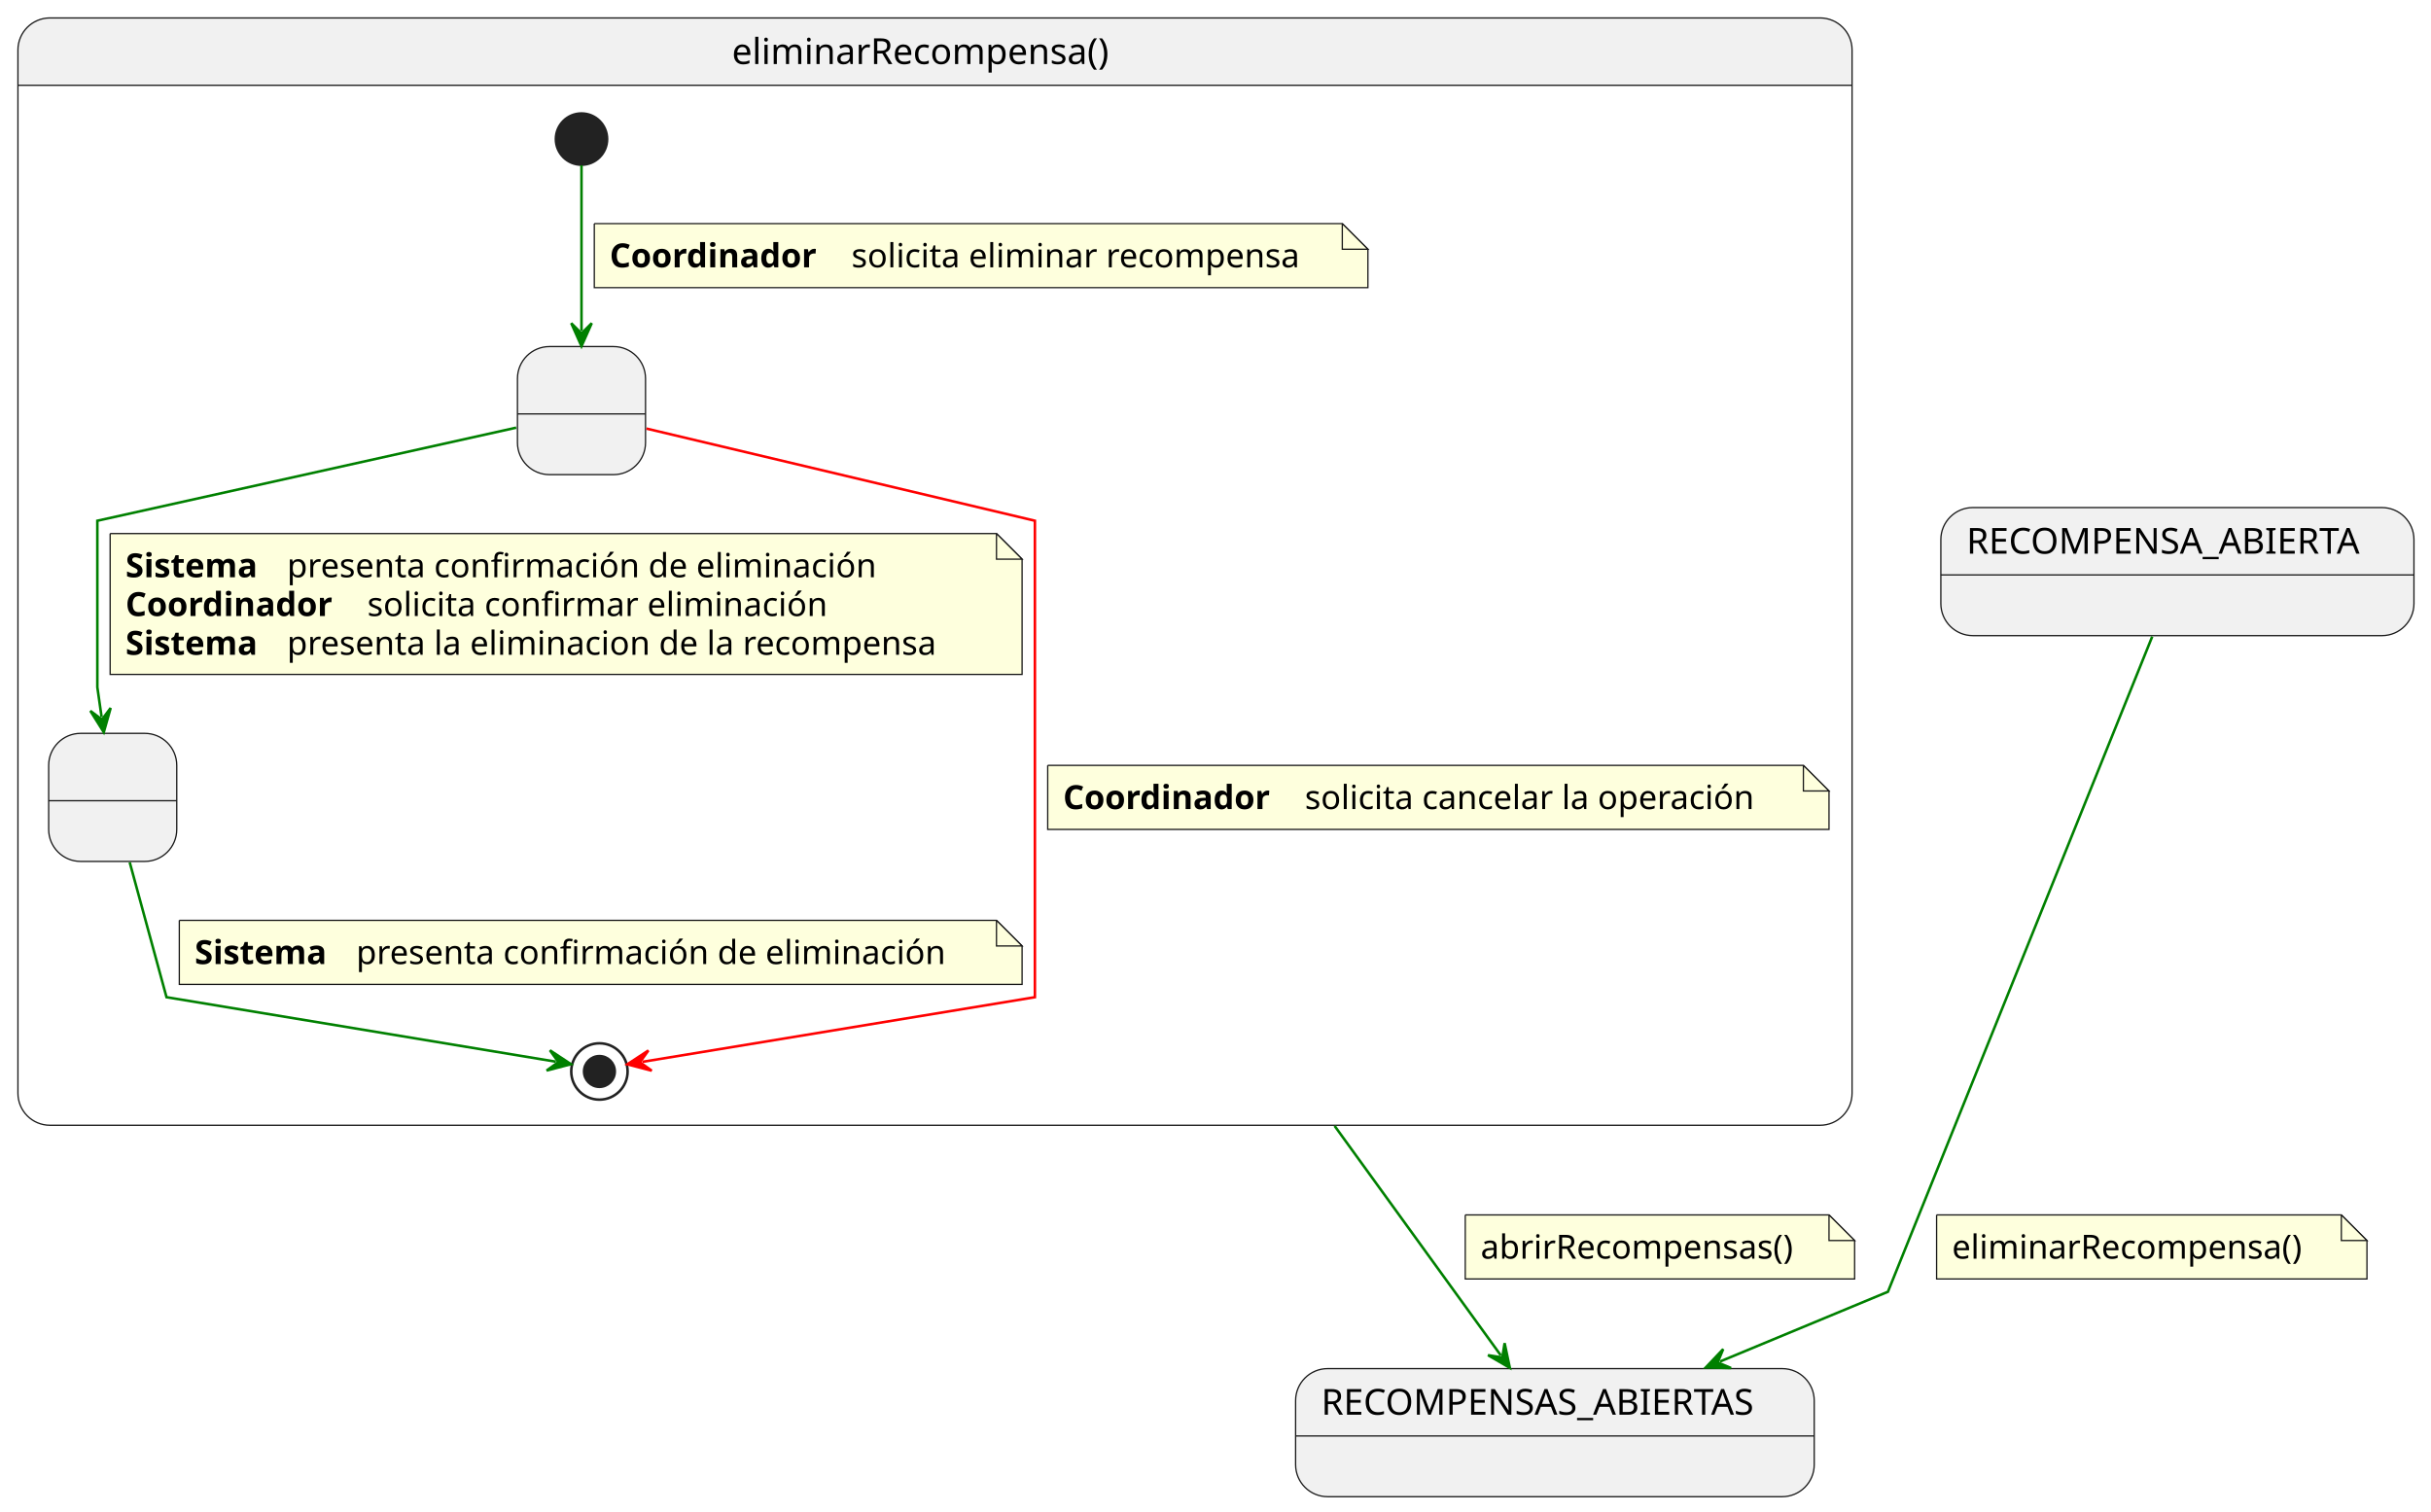
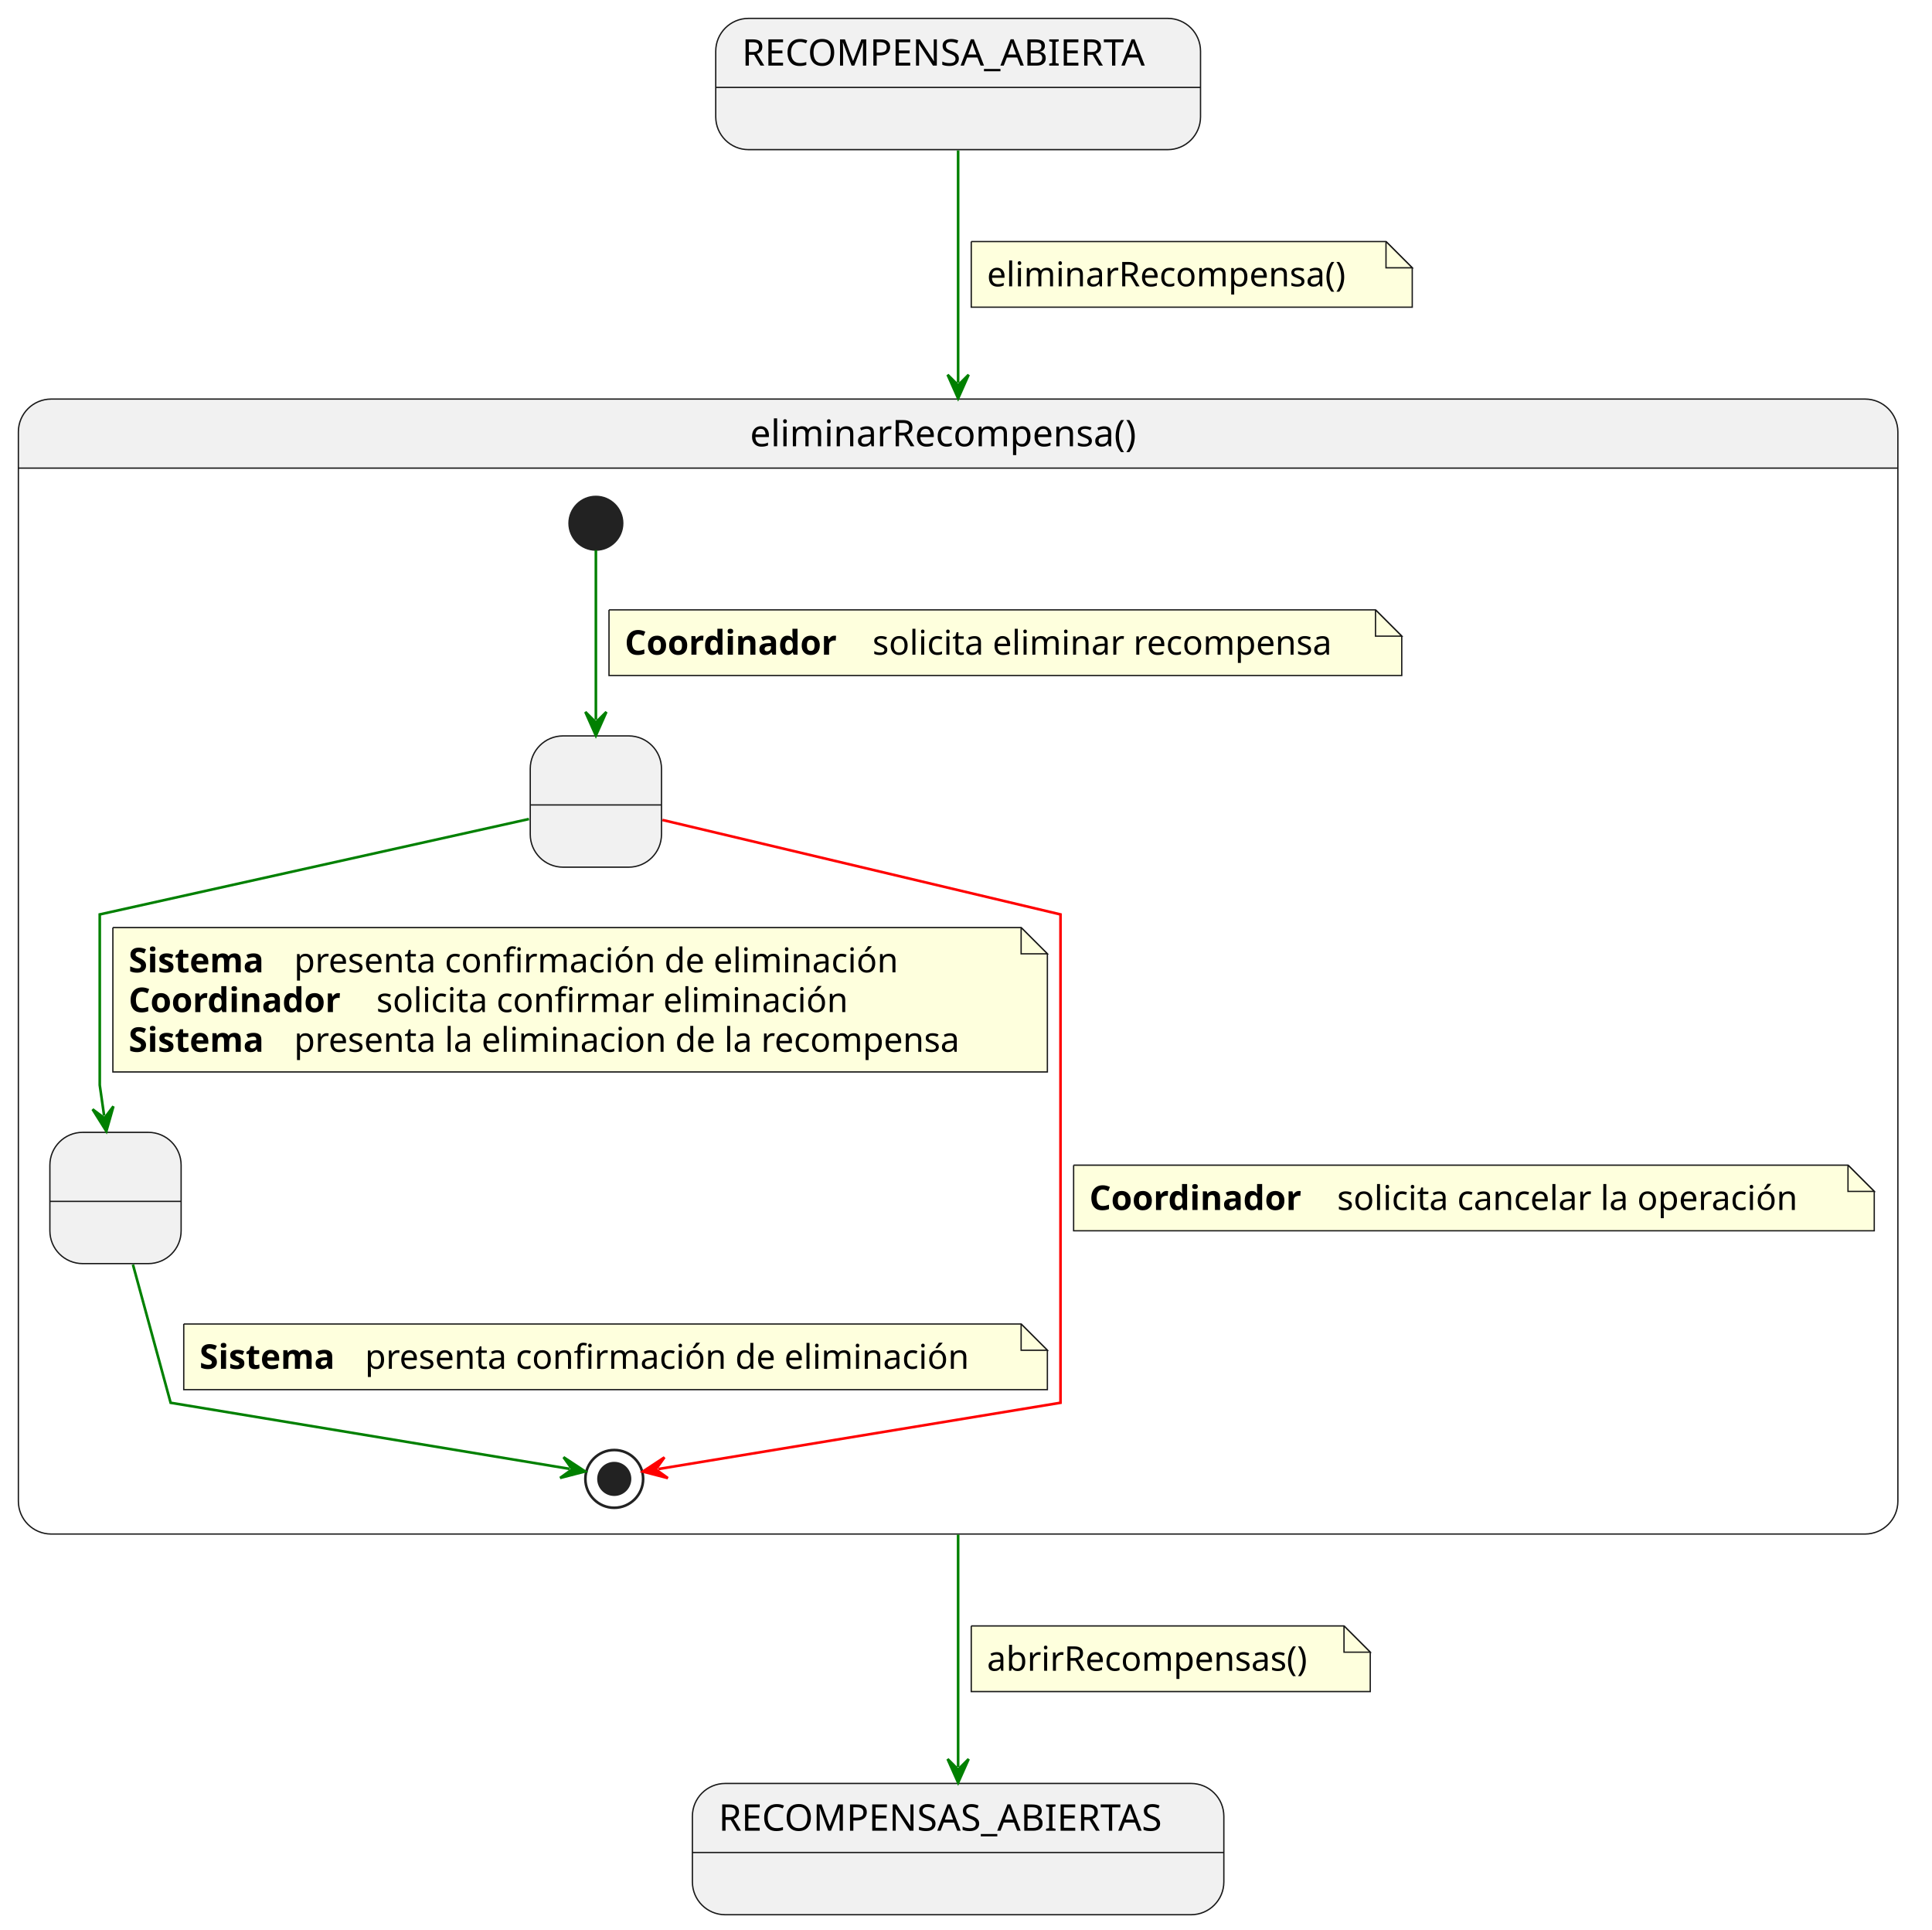
- <svg xmlns="http://www.w3.org/2000/svg" contentStyleType="text/css" data-diagram-type="STATE" height="590px" preserveAspectRatio="none" style="width:949px;height:590px;background:#FFFFFF;" version="1.1" viewBox="0 0 949 590" width="949px" zoomAndPan="magnify">
+ <svg xmlns="http://www.w3.org/2000/svg" contentStyleType="text/css" data-diagram-type="STATE" height="735px" preserveAspectRatio="none" style="width:736px;height:735px;background:#FFFFFF;" version="1.1" viewBox="0 0 736 735" width="736px" zoomAndPan="magnify">
  <defs />
  <g>
-     <path d="M19.5,7 L710.5,7 A12.5,12.5 0 0 1 723,19.5 L723,33.297 L7,33.297 L7,19.5 A12.5,12.5 0 0 1 19.5,7" fill="#F1F1F1" />
-     <rect fill="none" height="432.297" rx="12.5" ry="12.5" style="stroke:#181818;stroke-width:0.5;" width="716" x="7" y="7" />
-     <line style="stroke:#181818;stroke-width:0.5;" x1="7" x2="723" y1="33.297" y2="33.297" />
-     <text fill="#000000" font-family="sans-serif" font-size="14" lengthAdjust="spacing" textLength="158.539" x="285.731" y="24.995">eliminarRecompensa()</text>
    <g>
-       <rect fill="#F1F1F1" height="50" rx="12.5" ry="12.5" style="stroke:#181818;stroke-width:0.5;" width="50" x="202" y="135.297" />
-       <line style="stroke:#181818;stroke-width:0.5;" x1="202" x2="252" y1="161.594" y2="161.594" />
-       <text fill="#000000" font-family="sans-serif" font-size="14" lengthAdjust="spacing" textLength="4.45" x="224.775" y="153.292"> </text>
+       <rect fill="#F1F1F1" height="50" rx="12.5" ry="12.5" style="stroke:#181818;stroke-width:0.5;" width="184.685" x="272.66" y="7" />
+       <line style="stroke:#181818;stroke-width:0.5;" x1="272.66" x2="457.345" y1="33.297" y2="33.297" />
+       <text fill="#000000" font-family="sans-serif" font-size="14" lengthAdjust="spacing" textLength="164.685" x="282.66" y="24.995">RECOMPENSA_ABIERTA</text>
+     </g>
+     <path d="M19.5,152 L710.5,152 A12.5,12.5 0 0 1 723,164.5 L723,178.297 L7,178.297 L7,164.5 A12.5,12.5 0 0 1 19.5,152" fill="#F1F1F1" />
+     <rect fill="none" height="432.297" rx="12.5" ry="12.5" style="stroke:#181818;stroke-width:0.5;" width="716" x="7" y="152" />
+     <line style="stroke:#181818;stroke-width:0.5;" x1="7" x2="723" y1="178.297" y2="178.297" />
+     <text fill="#000000" font-family="sans-serif" font-size="14" lengthAdjust="spacing" textLength="158.539" x="285.731" y="169.995">eliminarRecompensa()</text>
+     <g>
+       <rect fill="#F1F1F1" height="50" rx="12.5" ry="12.5" style="stroke:#181818;stroke-width:0.5;" width="50" x="202" y="280.297" />
+       <line style="stroke:#181818;stroke-width:0.5;" x1="202" x2="252" y1="306.594" y2="306.594" />
+       <text fill="#000000" font-family="sans-serif" font-size="14" lengthAdjust="spacing" textLength="4.45" x="224.775" y="298.292"> </text>
    </g>
    <g>
-       <rect fill="#F1F1F1" height="50" rx="12.5" ry="12.5" style="stroke:#181818;stroke-width:0.5;" width="50" x="19" y="286.297" />
-       <line style="stroke:#181818;stroke-width:0.5;" x1="19" x2="69" y1="312.594" y2="312.594" />
-       <text fill="#000000" font-family="sans-serif" font-size="14" lengthAdjust="spacing" textLength="4.45" x="41.775" y="304.292"> </text>
+       <rect fill="#F1F1F1" height="50" rx="12.5" ry="12.5" style="stroke:#181818;stroke-width:0.5;" width="50" x="19" y="431.297" />
+       <line style="stroke:#181818;stroke-width:0.5;" x1="19" x2="69" y1="457.594" y2="457.594" />
+       <text fill="#000000" font-family="sans-serif" font-size="14" lengthAdjust="spacing" textLength="4.45" x="41.775" y="449.292"> </text>
    </g>
-     <ellipse cx="227" cy="54.297" fill="#222222" rx="10" ry="10" style="stroke:#222222;stroke-width:1;" />
-     <ellipse cx="234" cy="418.297" fill="none" rx="11" ry="11" style="stroke:#222222;stroke-width:1;" />
-     <ellipse cx="234" cy="418.297" fill="#222222" rx="6" ry="6" style="stroke:#222222;stroke-width:1;" />
-     <g class="link" data-entity-1="ent0002" data-entity-2="ent0003" data-link-type="dependency" data-source-line="8" id="lnk3">
-       <path d="M227,64.527 C227,80.237 227,106.657 227,129.167" fill="none" id="*start*eliminarRecompensa-to-ConfirmandoEliminacion" style="stroke:#008000;stroke-width:1;" />
-       <polygon fill="#008000" points="227,135.167,231,126.167,227,130.167,223,126.167,227,135.167" style="stroke:#008000;stroke-width:1;" />
-       <path d="M232,87.297 L232,112.297 L534,112.297 L534,97.297 L524,87.297 L232,87.297" fill="#FEFFDD" style="stroke:#181818;stroke-width:0.5;" />
-       <path d="M524,87.297 L524,97.297 L534,97.297 L524,87.297" fill="#FEFFDD" style="stroke:#181818;stroke-width:0.5;" />
-       <text fill="#000000" font-family="sans-serif" font-size="13" font-weight="bold" lengthAdjust="spacing" textLength="90.251" x="238" y="104.364">Coordinador</text>
-       <text fill="#000000" font-family="sans-serif" font-size="13" lengthAdjust="spacing" textLength="187.421" x="332.383" y="104.364">solicita eliminar recompensa</text>
+     <ellipse cx="227" cy="199.297" fill="#222222" rx="10" ry="10" style="stroke:#222222;stroke-width:1;" />
+     <ellipse cx="234" cy="563.297" fill="none" rx="11" ry="11" style="stroke:#222222;stroke-width:1;" />
+     <ellipse cx="234" cy="563.297" fill="#222222" rx="6" ry="6" style="stroke:#222222;stroke-width:1;" />
+     <g class="link" data-entity-1="ent0003" data-entity-2="ent0004" data-link-type="dependency" data-source-line="14" id="lnk4">
+       <path d="M227,209.527 C227,225.237 227,251.657 227,274.167" fill="none" id="*start*eliminarRecompensa-to-ConfirmandoEliminacion" style="stroke:#008000;stroke-width:1;" />
+       <polygon fill="#008000" points="227,280.167,231,271.167,227,275.167,223,271.167,227,280.167" style="stroke:#008000;stroke-width:1;" />
+       <path d="M232,232.297 L232,257.297 L534,257.297 L534,242.297 L524,232.297 L232,232.297" fill="#FEFFDD" style="stroke:#181818;stroke-width:0.5;" />
+       <path d="M524,232.297 L524,242.297 L534,242.297 L524,232.297" fill="#FEFFDD" style="stroke:#181818;stroke-width:0.5;" />
+       <text fill="#000000" font-family="sans-serif" font-size="13" font-weight="bold" lengthAdjust="spacing" textLength="90.251" x="238" y="249.364">Coordinador</text>
+       <text fill="#000000" font-family="sans-serif" font-size="13" lengthAdjust="spacing" textLength="187.421" x="332.383" y="249.364">solicita eliminar recompensa</text>
    </g>
-     <g class="link" data-entity-1="ent0003" data-entity-2="ent0004" data-link-type="dependency" data-source-line="13" id="lnk4">
-       <path d="M201.51,166.957 C149.92,178.427 38,203.297 38,203.297 C38,203.297 38,268.297 38,268.297 C38,268.297 38.342,270.687 39.661,279.927" fill="none" id="ConfirmandoEliminacion-to-RecompensaEliminada" style="stroke:#008000;stroke-width:1;" />
-       <polygon fill="#008000" points="40.51,285.867,43.197,276.392,39.803,280.917,35.277,277.523,40.51,285.867" style="stroke:#008000;stroke-width:1;" />
-       <path d="M43,208.297 L43,263.297 L399,263.297 L399,218.297 L389,208.297 L43,208.297" fill="#FEFFDD" style="stroke:#181818;stroke-width:0.5;" />
-       <path d="M389,208.297 L389,218.297 L399,218.297 L389,208.297" fill="#FEFFDD" style="stroke:#181818;stroke-width:0.5;" />
-       <text fill="#000000" font-family="sans-serif" font-size="13" font-weight="bold" lengthAdjust="spacing" textLength="58.906" x="49" y="225.364">Sistema</text>
-       <text fill="#000000" font-family="sans-serif" font-size="13" lengthAdjust="spacing" textLength="245.426" x="112.039" y="225.364">presenta confirmación de eliminación</text>
-       <text fill="#000000" font-family="sans-serif" font-size="13" font-weight="bold" lengthAdjust="spacing" textLength="90.251" x="49" y="240.497">Coordinador</text>
-       <text fill="#000000" font-family="sans-serif" font-size="13" lengthAdjust="spacing" textLength="191.541" x="143.383" y="240.497">solicita confirmar eliminación</text>
-       <text fill="#000000" font-family="sans-serif" font-size="13" font-weight="bold" lengthAdjust="spacing" textLength="58.906" x="49" y="255.629">Sistema</text>
-       <text fill="#000000" font-family="sans-serif" font-size="13" lengthAdjust="spacing" textLength="272.727" x="112.039" y="255.629">presenta la eliminacion de la recompensa</text>
+     <g class="link" data-entity-1="ent0004" data-entity-2="ent0005" data-link-type="dependency" data-source-line="19" id="lnk5">
+       <path d="M201.51,311.957 C149.92,323.427 38,348.297 38,348.297 C38,348.297 38,413.297 38,413.297 C38,413.297 38.342,415.687 39.661,424.927" fill="none" id="ConfirmandoEliminacion-to-RecompensaEliminada" style="stroke:#008000;stroke-width:1;" />
+       <polygon fill="#008000" points="40.51,430.867,43.197,421.392,39.803,425.917,35.277,422.523,40.51,430.867" style="stroke:#008000;stroke-width:1;" />
+       <path d="M43,353.297 L43,408.297 L399,408.297 L399,363.297 L389,353.297 L43,353.297" fill="#FEFFDD" style="stroke:#181818;stroke-width:0.5;" />
+       <path d="M389,353.297 L389,363.297 L399,363.297 L389,353.297" fill="#FEFFDD" style="stroke:#181818;stroke-width:0.5;" />
+       <text fill="#000000" font-family="sans-serif" font-size="13" font-weight="bold" lengthAdjust="spacing" textLength="58.906" x="49" y="370.364">Sistema</text>
+       <text fill="#000000" font-family="sans-serif" font-size="13" lengthAdjust="spacing" textLength="245.426" x="112.039" y="370.364">presenta confirmación de eliminación</text>
+       <text fill="#000000" font-family="sans-serif" font-size="13" font-weight="bold" lengthAdjust="spacing" textLength="90.251" x="49" y="385.497">Coordinador</text>
+       <text fill="#000000" font-family="sans-serif" font-size="13" lengthAdjust="spacing" textLength="191.541" x="143.383" y="385.497">solicita confirmar eliminación</text>
+       <text fill="#000000" font-family="sans-serif" font-size="13" font-weight="bold" lengthAdjust="spacing" textLength="58.906" x="49" y="400.629">Sistema</text>
+       <text fill="#000000" font-family="sans-serif" font-size="13" lengthAdjust="spacing" textLength="272.727" x="112.039" y="400.629">presenta la eliminacion de la recompensa</text>
    </g>
-     <g class="link" data-entity-1="ent0003" data-entity-2="ent0005" data-link-type="dependency" data-source-line="20" id="lnk6">
-       <path d="M252.36,167.317 C301.3,178.927 404,203.297 404,203.297 C404,203.297 404,389.297 404,389.297 C404,389.297 288.33,408.352 250.81,414.532" fill="none" id="ConfirmandoEliminacion-to-*end*eliminarRecompensa" style="stroke:#FF0000;stroke-width:1;" />
-       <polygon fill="#FF0000" points="244.89,415.507,254.42,417.991,249.823,414.694,253.12,410.097,244.89,415.507" style="stroke:#FF0000;stroke-width:1;" />
-       <path d="M409,298.797 L409,323.797 L714,323.797 L714,308.797 L704,298.797 L409,298.797" fill="#FEFFDD" style="stroke:#181818;stroke-width:0.5;" />
-       <path d="M704,298.797 L704,308.797 L714,308.797 L704,298.797" fill="#FEFFDD" style="stroke:#181818;stroke-width:0.5;" />
-       <text fill="#000000" font-family="sans-serif" font-size="13" font-weight="bold" lengthAdjust="spacing" textLength="90.251" x="415" y="315.864">Coordinador</text>
-       <text fill="#000000" font-family="sans-serif" font-size="13" lengthAdjust="spacing" textLength="189.636" x="509.383" y="315.864">solicita cancelar la operación</text>
+     <g class="link" data-entity-1="ent0004" data-entity-2="ent0006" data-link-type="dependency" data-source-line="26" id="lnk7">
+       <path d="M252.36,312.317 C301.3,323.927 404,348.297 404,348.297 C404,348.297 404,534.297 404,534.297 C404,534.297 288.33,553.352 250.81,559.532" fill="none" id="ConfirmandoEliminacion-to-*end*eliminarRecompensa" style="stroke:#FF0000;stroke-width:1;" />
+       <polygon fill="#FF0000" points="244.89,560.507,254.42,562.991,249.823,559.694,253.12,555.097,244.89,560.507" style="stroke:#FF0000;stroke-width:1;" />
+       <path d="M409,443.797 L409,468.797 L714,468.797 L714,453.797 L704,443.797 L409,443.797" fill="#FEFFDD" style="stroke:#181818;stroke-width:0.5;" />
+       <path d="M704,443.797 L704,453.797 L714,453.797 L704,443.797" fill="#FEFFDD" style="stroke:#181818;stroke-width:0.5;" />
+       <text fill="#000000" font-family="sans-serif" font-size="13" font-weight="bold" lengthAdjust="spacing" textLength="90.251" x="415" y="460.864">Coordinador</text>
+       <text fill="#000000" font-family="sans-serif" font-size="13" lengthAdjust="spacing" textLength="189.636" x="509.383" y="460.864">solicita cancelar la operación</text>
    </g>
-     <g class="link" data-entity-1="ent0004" data-entity-2="ent0005" data-link-type="dependency" data-source-line="25" id="lnk7">
-       <path d="M50.64,336.657 C56.8,359.217 65,389.297 65,389.297 C65,389.297 179.391,408.246 216.991,414.476" fill="none" id="RecompensaEliminada-to-*end*eliminarRecompensa" style="stroke:#008000;stroke-width:1;" />
-       <polygon fill="#008000" points="222.91,415.457,214.685,410.039,217.977,414.64,213.377,417.932,222.91,415.457" style="stroke:#008000;stroke-width:1;" />
-       <path d="M70,359.297 L70,384.297 L399,384.297 L399,369.297 L389,359.297 L70,359.297" fill="#FEFFDD" style="stroke:#181818;stroke-width:0.5;" />
-       <path d="M389,359.297 L389,369.297 L399,369.297 L389,359.297" fill="#FEFFDD" style="stroke:#181818;stroke-width:0.5;" />
-       <text fill="#000000" font-family="sans-serif" font-size="13" font-weight="bold" lengthAdjust="spacing" textLength="58.906" x="76" y="376.364">Sistema</text>
-       <text fill="#000000" font-family="sans-serif" font-size="13" lengthAdjust="spacing" textLength="245.426" x="139.039" y="376.364">presenta confirmación de eliminación</text>
+     <g class="link" data-entity-1="ent0005" data-entity-2="ent0006" data-link-type="dependency" data-source-line="31" id="lnk8">
+       <path d="M50.64,481.657 C56.8,504.217 65,534.297 65,534.297 C65,534.297 179.391,553.246 216.991,559.476" fill="none" id="RecompensaEliminada-to-*end*eliminarRecompensa" style="stroke:#008000;stroke-width:1;" />
+       <polygon fill="#008000" points="222.91,560.457,214.685,555.039,217.977,559.64,213.377,562.932,222.91,560.457" style="stroke:#008000;stroke-width:1;" />
+       <path d="M70,504.297 L70,529.297 L399,529.297 L399,514.297 L389,504.297 L70,504.297" fill="#FEFFDD" style="stroke:#181818;stroke-width:0.5;" />
+       <path d="M389,504.297 L389,514.297 L399,514.297 L389,504.297" fill="#FEFFDD" style="stroke:#181818;stroke-width:0.5;" />
+       <text fill="#000000" font-family="sans-serif" font-size="13" font-weight="bold" lengthAdjust="spacing" textLength="58.906" x="76" y="521.364">Sistema</text>
+       <text fill="#000000" font-family="sans-serif" font-size="13" lengthAdjust="spacing" textLength="245.426" x="139.039" y="521.364">presenta confirmación de eliminación</text>
    </g>
    <g>
-       <rect fill="#F1F1F1" height="50" rx="12.5" ry="12.5" style="stroke:#181818;stroke-width:0.5;" width="184.685" x="757.66" y="198.15" />
-       <line style="stroke:#181818;stroke-width:0.5;" x1="757.66" x2="942.345" y1="224.447" y2="224.447" />
-       <text fill="#000000" font-family="sans-serif" font-size="14" lengthAdjust="spacing" textLength="164.685" x="767.66" y="216.145">RECOMPENSA_ABIERTA</text>
+       <rect fill="#F1F1F1" height="50" rx="12.5" ry="12.5" style="stroke:#181818;stroke-width:0.5;" width="202.458" x="263.77" y="679.3" />
+       <line style="stroke:#181818;stroke-width:0.5;" x1="263.77" x2="466.228" y1="705.597" y2="705.597" />
+       <text fill="#000000" font-family="sans-serif" font-size="14" lengthAdjust="spacing" textLength="182.458" x="273.77" y="697.295">RECOMPENSAS_ABIERTAS</text>
    </g>
-     <g>
-       <rect fill="#F1F1F1" height="50" rx="12.5" ry="12.5" style="stroke:#181818;stroke-width:0.5;" width="202.458" x="505.77" y="534.3" />
-       <line style="stroke:#181818;stroke-width:0.5;" x1="505.77" x2="708.228" y1="560.597" y2="560.597" />
-       <text fill="#000000" font-family="sans-serif" font-size="14" lengthAdjust="spacing" textLength="182.458" x="515.77" y="552.295">RECOMPENSAS_ABIERTAS</text>
+     <g class="link" data-entity-1="ent0002" data-entity-2="ent0003" data-link-type="dependency" data-source-line="4" id="lnk2">
+       <path d="M365,57.3 C365,79.15 365,107.61 365,145.74" fill="none" id="in1-to-eliminarRecompensa" style="stroke:#008000;stroke-width:1;" />
+       <polygon fill="#008000" points="365,151.74,369,142.74,365,146.74,361,142.74,365,151.74" style="stroke:#008000;stroke-width:1;" />
+       <path d="M370,92 L370,117 L538,117 L538,102 L528,92 L370,92" fill="#FEFFDD" style="stroke:#181818;stroke-width:0.5;" />
+       <path d="M528,92 L528,102 L538,102 L528,92" fill="#FEFFDD" style="stroke:#181818;stroke-width:0.5;" />
+       <text fill="#000000" font-family="sans-serif" font-size="13" lengthAdjust="spacing" textLength="147.215" x="376" y="109.067">eliminarRecompensa()</text>
    </g>
-     <g class="link" data-entity-1="ent0008" data-entity-2="ent0009" data-link-type="dependency" data-source-line="32" id="lnk10">
-       <path d="M840.17,248.52 C812.68,316.68 737,504.3 737,504.3 C737,504.3 705.851,517.238 671.451,531.528" fill="none" id="RECOMPENSA_ABIERTA-to-RECOMPENSAS_ABIERTAS" style="stroke:#008000;stroke-width:1;" />
-       <polygon fill="#008000" points="665.91,533.83,675.756,534.071,670.527,531.912,672.687,526.683,665.91,533.83" style="stroke:#008000;stroke-width:1;" />
-       <path d="M756,474.3 L756,499.3 L924,499.3 L924,484.3 L914,474.3 L756,474.3" fill="#FEFFDD" style="stroke:#181818;stroke-width:0.5;" />
-       <path d="M914,474.3 L914,484.3 L924,484.3 L914,474.3" fill="#FEFFDD" style="stroke:#181818;stroke-width:0.5;" />
-       <text fill="#000000" font-family="sans-serif" font-size="13" lengthAdjust="spacing" textLength="147.215" x="762" y="491.367">eliminarRecompensa()</text>
-     </g>
-     <g class="link" data-entity-1="ent0002" data-entity-2="ent0009" data-link-type="dependency" data-source-line="37" id="lnk11">
-       <path d="M521,439.55 C548.62,477.69 570.061,507.29 585.881,529.14" fill="none" id="eliminarRecompensa-to-RECOMPENSAS_ABIERTAS" style="stroke:#008000;stroke-width:1;" />
-       <polygon fill="#008000" points="589.4,534,587.362,524.364,586.468,529.95,580.882,529.056,589.4,534" style="stroke:#008000;stroke-width:1;" />
-       <path d="M572,474.3 L572,499.3 L724,499.3 L724,484.3 L714,474.3 L572,474.3" fill="#FEFFDD" style="stroke:#181818;stroke-width:0.5;" />
-       <path d="M714,474.3 L714,484.3 L724,484.3 L714,474.3" fill="#FEFFDD" style="stroke:#181818;stroke-width:0.5;" />
-       <text fill="#000000" font-family="sans-serif" font-size="13" lengthAdjust="spacing" textLength="131.46" x="578" y="491.367">abrirRecompensas()</text>
+     <g class="link" data-entity-1="ent0003" data-entity-2="ent0009" data-link-type="dependency" data-source-line="38" id="lnk10">
+       <path d="M365,584.55 C365,622.69 365,651.15 365,673" fill="none" id="eliminarRecompensa-to-RECOMPENSAS_ABIERTAS" style="stroke:#008000;stroke-width:1;" />
+       <polygon fill="#008000" points="365,679,369,670,365,674,361,670,365,679" style="stroke:#008000;stroke-width:1;" />
+       <path d="M370,619.3 L370,644.3 L522,644.3 L522,629.3 L512,619.3 L370,619.3" fill="#FEFFDD" style="stroke:#181818;stroke-width:0.5;" />
+       <path d="M512,619.3 L512,629.3 L522,629.3 L512,619.3" fill="#FEFFDD" style="stroke:#181818;stroke-width:0.5;" />
+       <text fill="#000000" font-family="sans-serif" font-size="13" lengthAdjust="spacing" textLength="131.46" x="376" y="636.367">abrirRecompensas()</text>
    </g>
  </g>
</svg>
